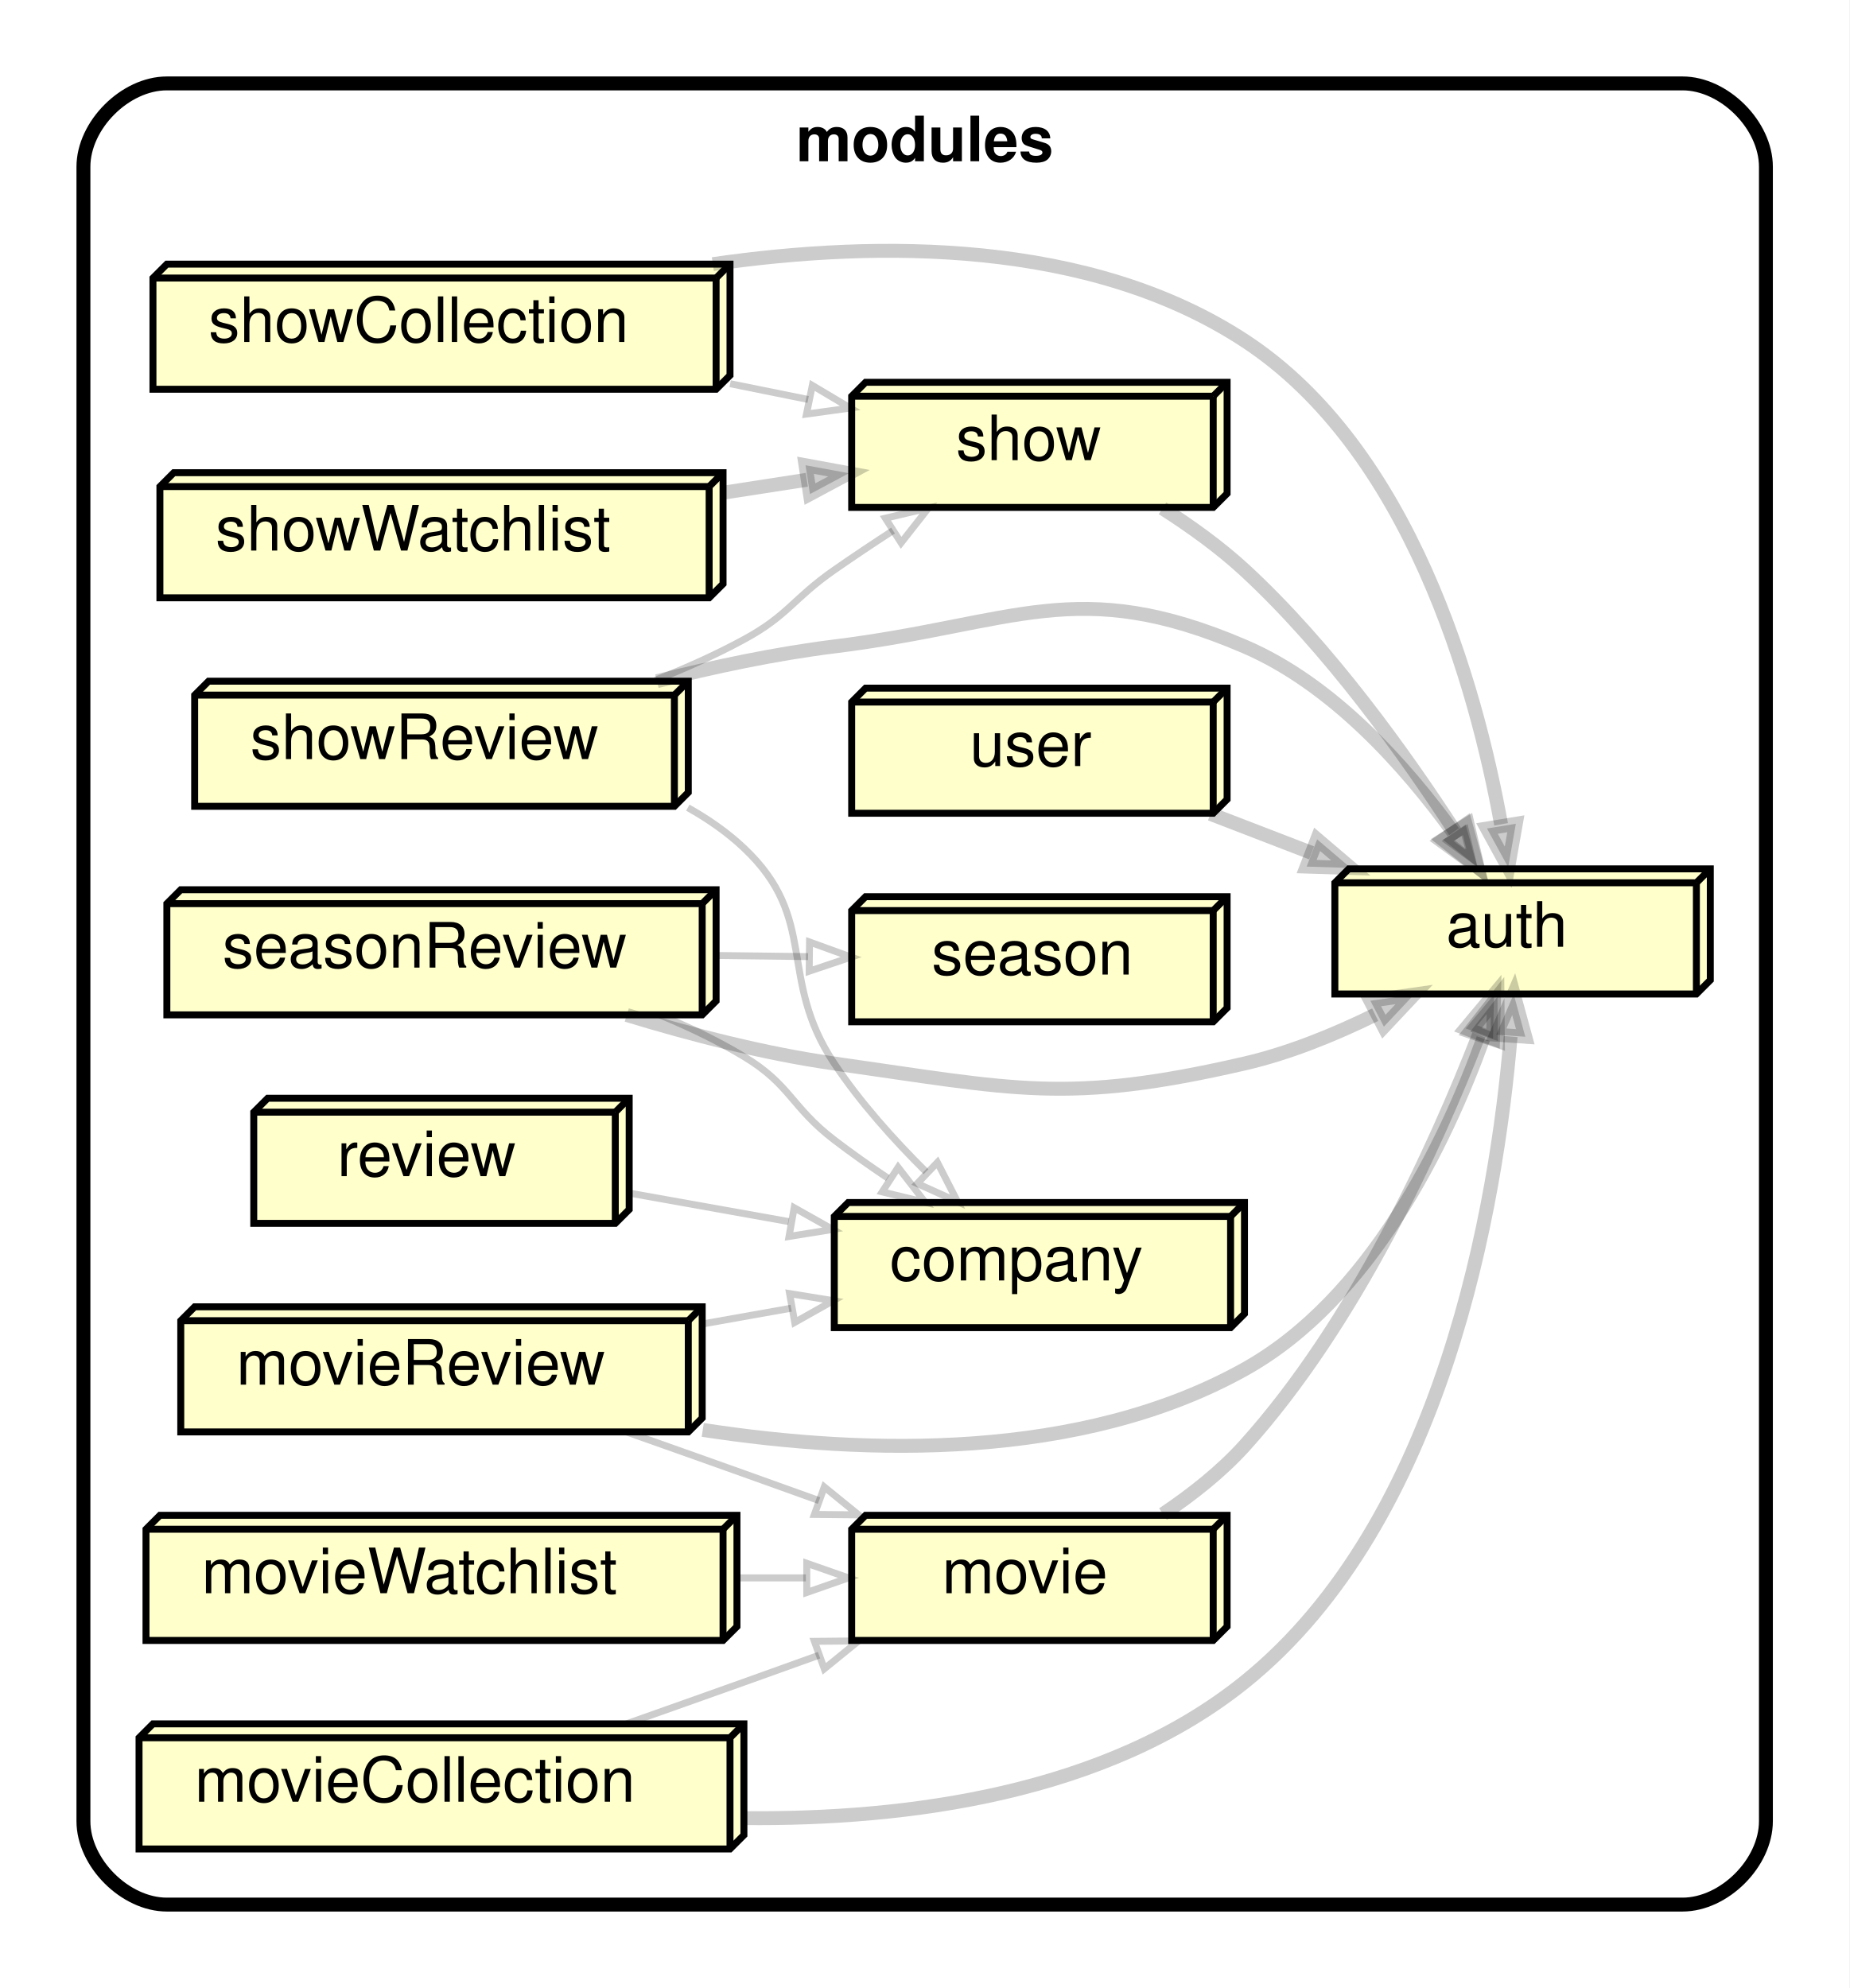
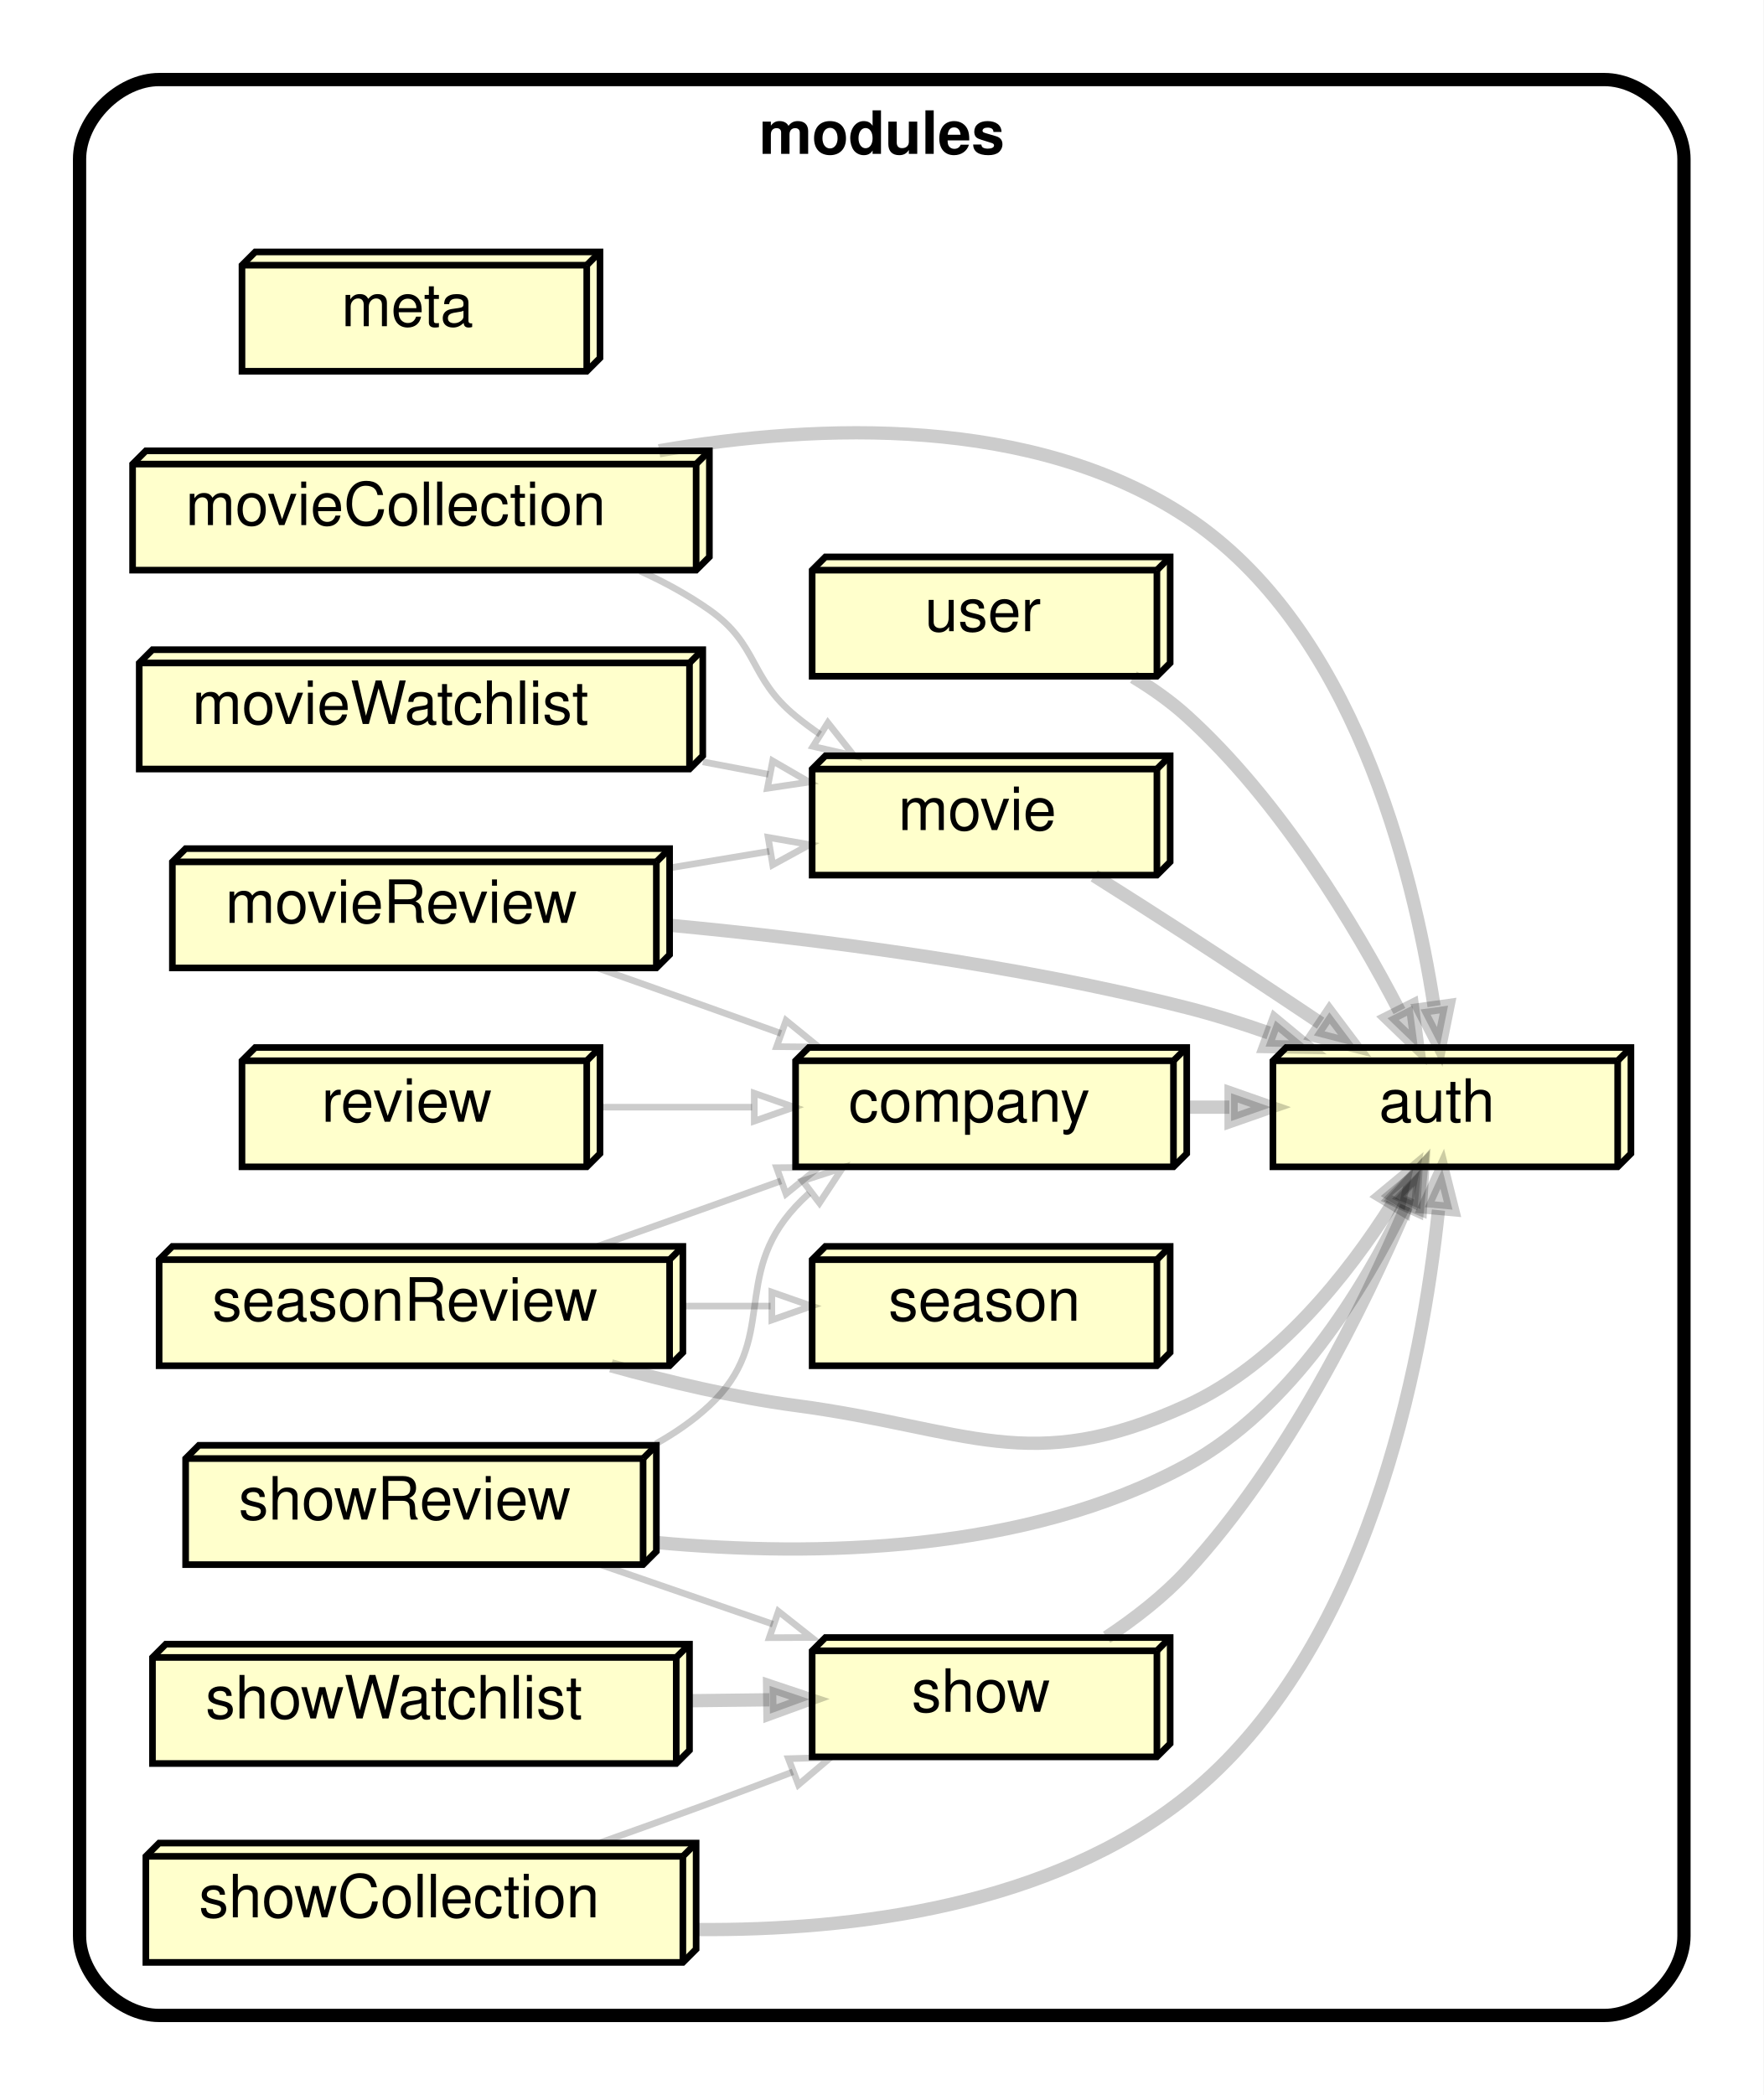
- <svg xmlns="http://www.w3.org/2000/svg" xmlns:xlink="http://www.w3.org/1999/xlink" width="266pt" height="286pt" viewBox="0.00 0.00 266.00 286.00">
-   <g id="graph0" class="graph" transform="scale(1 1) rotate(0) translate(4 282)">
-     <polygon fill="white" stroke="transparent" points="-4,4 -4,-282 262,-282 262,4 -4,4" />
+ <svg xmlns="http://www.w3.org/2000/svg" xmlns:xlink="http://www.w3.org/1999/xlink" width="266pt" height="316pt" viewBox="0.00 0.00 266.00 316.00">
+   <g id="graph0" class="graph" transform="scale(1 1) rotate(0) translate(4 312)">
+     <polygon fill="white" stroke="transparent" points="-4,4 -4,-312 262,-312 262,4 -4,4" />
    <g id="clust1" class="cluster">
-       <path fill="#ffffff" stroke="black" stroke-width="2" d="M20,-8C20,-8 238,-8 238,-8 244,-8 250,-14 250,-20 250,-20 250,-258 250,-258 250,-264 244,-270 238,-270 238,-270 20,-270 20,-270 14,-270 8,-264 8,-258 8,-258 8,-20 8,-20 8,-14 14,-8 20,-8" />
-       <text text-anchor="middle" x="129" y="-258.8" font-family="Helvetica,sans-Serif" font-weight="bold" font-size="9.00">modules</text>
+       <path fill="#ffffff" stroke="black" stroke-width="2" d="M20,-8C20,-8 238,-8 238,-8 244,-8 250,-14 250,-20 250,-20 250,-288 250,-288 250,-294 244,-300 238,-300 238,-300 20,-300 20,-300 14,-300 8,-294 8,-288 8,-288 8,-20 8,-20 8,-14 14,-8 20,-8" />
+       <text text-anchor="middle" x="129" y="-288.8" font-family="Helvetica,sans-Serif" font-weight="bold" font-size="9.00">modules</text>
    </g>
    <g id="node1" class="node">
      <g id="a_node1">
        <a xlink:href="modules/auth/" xlink:title="auth">
-           <polygon fill="#ffffcc" stroke="black" points="242,-157 190,-157 188,-155 188,-139 240,-139 242,-141 242,-157" />
-           <polyline fill="none" stroke="black" points="240,-155 188,-155 " />
-           <polyline fill="none" stroke="black" points="240,-155 240,-139 " />
-           <polyline fill="none" stroke="black" points="240,-155 242,-157 " />
-           <text text-anchor="start" x="204" y="-145.8" font-family="Helvetica,sans-Serif" font-size="9.00">auth</text>
+           <polygon fill="#ffffcc" stroke="black" points="242,-154 190,-154 188,-152 188,-136 240,-136 242,-138 242,-154" />
+           <polyline fill="none" stroke="black" points="240,-152 188,-152 " />
+           <polyline fill="none" stroke="black" points="240,-152 240,-136 " />
+           <polyline fill="none" stroke="black" points="240,-152 242,-154 " />
+           <text text-anchor="start" x="204" y="-142.8" font-family="Helvetica,sans-Serif" font-size="9.00">auth</text>
        </a>
      </g>
    </g>
    <g id="node2" class="node">
      <g id="a_node2">
        <a xlink:href="modules/company/" xlink:title="company">
-           <polygon fill="#ffffcc" stroke="black" points="175,-109 118,-109 116,-107 116,-91 173,-91 175,-93 175,-109" />
-           <polyline fill="none" stroke="black" points="173,-107 116,-107 " />
-           <polyline fill="none" stroke="black" points="173,-107 173,-91 " />
-           <polyline fill="none" stroke="black" points="173,-107 175,-109 " />
-           <text text-anchor="start" x="124" y="-97.8" font-family="Helvetica,sans-Serif" font-size="9.00">company</text>
-         </a>
-       </g>
+           <polygon fill="#ffffcc" stroke="black" points="175,-154 118,-154 116,-152 116,-136 173,-136 175,-138 175,-154" />
+           <polyline fill="none" stroke="black" points="173,-152 116,-152 " />
+           <polyline fill="none" stroke="black" points="173,-152 173,-136 " />
+           <polyline fill="none" stroke="black" points="173,-152 175,-154 " />
+           <text text-anchor="start" x="124" y="-142.8" font-family="Helvetica,sans-Serif" font-size="9.00">company</text>
+         </a>
+       </g>
+     </g>
+     <g id="edge1" class="edge">
+       <path fill="none" stroke="#000000" stroke-width="2" stroke-opacity="0.2" d="M175.13,-145C177.21,-145 179.32,-145 181.43,-145" />
+       <polygon fill="#000000" fill-opacity="0.2" stroke="#000000" stroke-width="2" stroke-opacity="0.2" points="181.69,-147.1 187.69,-145 181.69,-142.9 181.69,-147.1" />
    </g>
    <g id="node3" class="node">
      <g id="a_node3">
-         <a xlink:href="modules/movie/" xlink:title="movie">
-           <polygon fill="#ffffcc" stroke="black" points="172.5,-64 120.5,-64 118.5,-62 118.5,-46 170.5,-46 172.5,-48 172.5,-64" />
-           <polyline fill="none" stroke="black" points="170.5,-62 118.5,-62 " />
-           <polyline fill="none" stroke="black" points="170.5,-62 170.5,-46 " />
-           <polyline fill="none" stroke="black" points="170.5,-62 172.5,-64 " />
-           <text text-anchor="start" x="131.5" y="-52.8" font-family="Helvetica,sans-Serif" font-size="9.00">movie</text>
-         </a>
-       </g>
-     </g>
-     <g id="edge1" class="edge">
-       <path fill="none" stroke="#000000" stroke-width="2" stroke-opacity="0.2" d="M163.28,-64.18C167.44,-66.97 171.65,-70.29 175,-74 190.97,-91.71 202.5,-117.14 208.71,-133.11" />
-       <polygon fill="#000000" fill-opacity="0.2" stroke="#000000" stroke-width="2" stroke-opacity="0.2" points="206.82,-134.05 210.9,-138.93 210.75,-132.57 206.82,-134.05" />
+         <a xlink:href="modules/meta/" xlink:title="meta">
+           <polygon fill="#ffffcc" stroke="black" points="86.5,-274 34.5,-274 32.5,-272 32.5,-256 84.5,-256 86.5,-258 86.5,-274" />
+           <polyline fill="none" stroke="black" points="84.5,-272 32.5,-272 " />
+           <polyline fill="none" stroke="black" points="84.5,-272 84.5,-256 " />
+           <polyline fill="none" stroke="black" points="84.5,-272 86.5,-274 " />
+           <text text-anchor="start" x="47.5" y="-262.8" font-family="Helvetica,sans-Serif" font-size="9.00">meta</text>
+         </a>
+       </g>
    </g>
    <g id="node4" class="node">
      <g id="a_node4">
-         <a xlink:href="modules/movieCollection/" xlink:title="movieCollection">
-           <polygon fill="#ffffcc" stroke="black" points="103,-34 18,-34 16,-32 16,-16 101,-16 103,-18 103,-34" />
-           <polyline fill="none" stroke="black" points="101,-32 16,-32 " />
-           <polyline fill="none" stroke="black" points="101,-32 101,-16 " />
-           <polyline fill="none" stroke="black" points="101,-32 103,-34 " />
-           <text text-anchor="start" x="24" y="-22.8" font-family="Helvetica,sans-Serif" font-size="9.00">movieCollection</text>
+         <a xlink:href="modules/movie/" xlink:title="movie">
+           <polygon fill="#ffffcc" stroke="black" points="172.5,-198 120.5,-198 118.5,-196 118.5,-180 170.5,-180 172.5,-182 172.5,-198" />
+           <polyline fill="none" stroke="black" points="170.5,-196 118.5,-196 " />
+           <polyline fill="none" stroke="black" points="170.5,-196 170.5,-180 " />
+           <polyline fill="none" stroke="black" points="170.5,-196 172.5,-198 " />
+           <text text-anchor="start" x="131.5" y="-186.8" font-family="Helvetica,sans-Serif" font-size="9.00">movie</text>
        </a>
      </g>
    </g>
    <g id="edge2" class="edge">
-       <path fill="none" stroke="#000000" stroke-width="2" stroke-opacity="0.2" d="M103.03,-20.44C126.6,-20.2 155.08,-23.98 175,-40 203.68,-63.07 211.28,-109.04 213.28,-132.88" />
-       <polygon fill="#000000" fill-opacity="0.2" stroke="#000000" stroke-width="2" stroke-opacity="0.2" points="211.2,-133.14 213.72,-138.98 215.39,-132.85 211.2,-133.14" />
-     </g>
-     <g id="edge3" class="edge">
-       <path fill="none" stroke="#000000" stroke-opacity="0.2" d="M86.13,-34.01C91.7,-35.98 97.55,-38.05 103,-40 106.5,-41.25 110.17,-42.57 113.81,-43.88" />
-       <polygon fill="none" stroke="#000000" stroke-opacity="0.2" points="113.14,-45.87 119.49,-45.93 114.56,-41.92 113.14,-45.87" />
+       <path fill="none" stroke="#000000" stroke-width="2" stroke-opacity="0.2" d="M161.04,-179.91C165.53,-177.08 170.48,-173.93 175,-171 181.61,-166.71 188.81,-161.94 195.19,-157.67" />
+       <polygon fill="#000000" fill-opacity="0.2" stroke="#000000" stroke-width="2" stroke-opacity="0.2" points="196.52,-159.31 200.34,-154.23 194.18,-155.82 196.52,-159.31" />
    </g>
    <g id="node5" class="node">
      <g id="a_node5">
-         <a xlink:href="modules/movieReview/" xlink:title="movieReview">
-           <polygon fill="#ffffcc" stroke="black" points="97,-94 24,-94 22,-92 22,-76 95,-76 97,-78 97,-94" />
-           <polyline fill="none" stroke="black" points="95,-92 22,-92 " />
-           <polyline fill="none" stroke="black" points="95,-92 95,-76 " />
-           <polyline fill="none" stroke="black" points="95,-92 97,-94 " />
-           <text text-anchor="start" x="30" y="-82.8" font-family="Helvetica,sans-Serif" font-size="9.00">movieReview</text>
-         </a>
-       </g>
+         <a xlink:href="modules/movieCollection/" xlink:title="movieCollection">
+           <polygon fill="#ffffcc" stroke="black" points="103,-244 18,-244 16,-242 16,-226 101,-226 103,-228 103,-244" />
+           <polyline fill="none" stroke="black" points="101,-242 16,-242 " />
+           <polyline fill="none" stroke="black" points="101,-242 101,-226 " />
+           <polyline fill="none" stroke="black" points="101,-242 103,-244 " />
+           <text text-anchor="start" x="24" y="-232.8" font-family="Helvetica,sans-Serif" font-size="9.00">movieCollection</text>
+         </a>
+       </g>
+     </g>
+     <g id="edge3" class="edge">
+       <path fill="none" stroke="#000000" stroke-width="2" stroke-opacity="0.2" d="M95.41,-244.01C119.7,-248.19 151.77,-249.33 175,-234 200.03,-217.48 209.1,-180.99 212.31,-160.23" />
+       <polygon fill="#000000" fill-opacity="0.2" stroke="#000000" stroke-width="2" stroke-opacity="0.2" points="214.42,-160.32 213.16,-154.09 210.26,-159.74 214.42,-160.32" />
    </g>
    <g id="edge4" class="edge">
-       <path fill="none" stroke="#000000" stroke-width="2" stroke-opacity="0.2" d="M97.08,-76.29C120.77,-72.66 151.47,-71.89 175,-85 193.09,-95.08 203.85,-117.4 209.35,-132.58" />
-       <polygon fill="#000000" fill-opacity="0.2" stroke="#000000" stroke-width="2" stroke-opacity="0.2" points="207.47,-133.58 211.39,-138.59 211.45,-132.23 207.47,-133.58" />
-     </g>
-     <g id="edge5" class="edge">
-       <path fill="none" stroke="#000000" stroke-opacity="0.2" d="M97.1,-91.54C101.32,-92.29 105.61,-93.06 109.8,-93.8" />
-       <polygon fill="none" stroke="#000000" stroke-opacity="0.2" points="109.57,-95.9 115.85,-94.88 110.31,-91.76 109.57,-95.9" />
-     </g>
-     <g id="edge6" class="edge">
-       <path fill="none" stroke="#000000" stroke-opacity="0.2" d="M86.13,-75.99C91.7,-74.02 97.55,-71.95 103,-70 106.5,-68.75 110.17,-67.43 113.81,-66.12" />
-       <polygon fill="none" stroke="#000000" stroke-opacity="0.2" points="114.56,-68.08 119.49,-64.07 113.14,-64.13 114.56,-68.08" />
+       <path fill="none" stroke="#000000" stroke-opacity="0.2" d="M92.56,-225.87C96.23,-224.2 99.8,-222.25 103,-220 110.49,-214.72 108.91,-209.81 116,-204 117.17,-203.04 118.42,-202.11 119.71,-201.23" />
+       <polygon fill="none" stroke="#000000" stroke-opacity="0.2" points="120.87,-202.98 124.82,-198 118.63,-199.42 120.87,-202.98" />
    </g>
    <g id="node6" class="node">
      <g id="a_node6">
-         <a xlink:href="modules/movieWatchlist/" xlink:title="movieWatchlist">
-           <polygon fill="#ffffcc" stroke="black" points="102,-64 19,-64 17,-62 17,-46 100,-46 102,-48 102,-64" />
-           <polyline fill="none" stroke="black" points="100,-62 17,-62 " />
-           <polyline fill="none" stroke="black" points="100,-62 100,-46 " />
-           <polyline fill="none" stroke="black" points="100,-62 102,-64 " />
-           <text text-anchor="start" x="25" y="-52.8" font-family="Helvetica,sans-Serif" font-size="9.00">movieWatchlist</text>
-         </a>
-       </g>
+         <a xlink:href="modules/movieReview/" xlink:title="movieReview">
+           <polygon fill="#ffffcc" stroke="black" points="97,-184 24,-184 22,-182 22,-166 95,-166 97,-168 97,-184" />
+           <polyline fill="none" stroke="black" points="95,-182 22,-182 " />
+           <polyline fill="none" stroke="black" points="95,-182 95,-166 " />
+           <polyline fill="none" stroke="black" points="95,-182 97,-184 " />
+           <text text-anchor="start" x="30" y="-172.8" font-family="Helvetica,sans-Serif" font-size="9.00">movieReview</text>
+         </a>
+       </g>
+     </g>
+     <g id="edge5" class="edge">
+       <path fill="none" stroke="#000000" stroke-width="2" stroke-opacity="0.2" d="M97.01,-172.44C119.71,-170.3 149.35,-166.51 175,-160 179.06,-158.97 183.28,-157.64 187.37,-156.2" />
+       <polygon fill="#000000" fill-opacity="0.2" stroke="#000000" stroke-width="2" stroke-opacity="0.2" points="188.35,-158.08 193.25,-154.03 186.89,-154.14 188.35,-158.08" />
+     </g>
+     <g id="edge6" class="edge">
+       <path fill="none" stroke="#000000" stroke-opacity="0.2" d="M86.13,-165.99C91.7,-164.02 97.55,-161.95 103,-160 106.5,-158.75 110.17,-157.43 113.81,-156.12" />
+       <polygon fill="none" stroke="#000000" stroke-opacity="0.2" points="114.56,-158.08 119.49,-154.07 113.14,-154.13 114.56,-158.08" />
    </g>
    <g id="edge7" class="edge">
-       <path fill="none" stroke="#000000" stroke-opacity="0.2" d="M102.01,-55C105.33,-55 108.66,-55 111.91,-55" />
-       <polygon fill="none" stroke="#000000" stroke-opacity="0.2" points="112.04,-57.1 118.04,-55 112.04,-52.9 112.04,-57.1" />
+       <path fill="none" stroke="#000000" stroke-opacity="0.2" d="M97.1,-181.1C102.07,-181.93 107.15,-182.77 112.04,-183.59" />
+       <polygon fill="none" stroke="#000000" stroke-opacity="0.2" points="111.86,-185.69 118.12,-184.6 112.55,-181.55 111.86,-185.69" />
    </g>
    <g id="node7" class="node">
      <g id="a_node7">
-         <a xlink:href="modules/review/" xlink:title="review">
-           <polygon fill="#ffffcc" stroke="black" points="86.5,-124 34.5,-124 32.5,-122 32.5,-106 84.5,-106 86.5,-108 86.5,-124" />
-           <polyline fill="none" stroke="black" points="84.5,-122 32.5,-122 " />
-           <polyline fill="none" stroke="black" points="84.5,-122 84.5,-106 " />
-           <polyline fill="none" stroke="black" points="84.5,-122 86.5,-124 " />
-           <text text-anchor="start" x="44.5" y="-112.8" font-family="Helvetica,sans-Serif" font-size="9.00">review</text>
+         <a xlink:href="modules/movieWatchlist/" xlink:title="movieWatchlist">
+           <polygon fill="#ffffcc" stroke="black" points="102,-214 19,-214 17,-212 17,-196 100,-196 102,-198 102,-214" />
+           <polyline fill="none" stroke="black" points="100,-212 17,-212 " />
+           <polyline fill="none" stroke="black" points="100,-212 100,-196 " />
+           <polyline fill="none" stroke="black" points="100,-212 102,-214 " />
+           <text text-anchor="start" x="25" y="-202.8" font-family="Helvetica,sans-Serif" font-size="9.00">movieWatchlist</text>
        </a>
      </g>
    </g>
    <g id="edge8" class="edge">
-       <path fill="none" stroke="#000000" stroke-opacity="0.2" d="M86.62,-110.34C93.84,-109.05 101.8,-107.62 109.44,-106.26" />
-       <polygon fill="none" stroke="#000000" stroke-opacity="0.2" points="110.23,-108.25 115.77,-105.13 109.49,-104.12 110.23,-108.25" />
+       <path fill="none" stroke="#000000" stroke-opacity="0.2" d="M102.01,-197.09C105.33,-196.46 108.66,-195.83 111.91,-195.21" />
+       <polygon fill="none" stroke="#000000" stroke-opacity="0.2" points="112.54,-197.23 118.04,-194.04 111.75,-193.1 112.54,-197.23" />
    </g>
    <g id="node8" class="node">
      <g id="a_node8">
-         <a xlink:href="modules/season/" xlink:title="season">
-           <polygon fill="#ffffcc" stroke="black" points="172.5,-153 120.5,-153 118.5,-151 118.5,-135 170.5,-135 172.5,-137 172.5,-153" />
-           <polyline fill="none" stroke="black" points="170.5,-151 118.5,-151 " />
-           <polyline fill="none" stroke="black" points="170.5,-151 170.5,-135 " />
-           <polyline fill="none" stroke="black" points="170.5,-151 172.5,-153 " />
-           <text text-anchor="start" x="130" y="-141.8" font-family="Helvetica,sans-Serif" font-size="9.00">season</text>
-         </a>
-       </g>
+         <a xlink:href="modules/review/" xlink:title="review">
+           <polygon fill="#ffffcc" stroke="black" points="86.5,-154 34.5,-154 32.5,-152 32.5,-136 84.5,-136 86.5,-138 86.5,-154" />
+           <polyline fill="none" stroke="black" points="84.5,-152 32.5,-152 " />
+           <polyline fill="none" stroke="black" points="84.5,-152 84.5,-136 " />
+           <polyline fill="none" stroke="black" points="84.5,-152 86.5,-154 " />
+           <text text-anchor="start" x="44.5" y="-142.8" font-family="Helvetica,sans-Serif" font-size="9.00">review</text>
+         </a>
+       </g>
+     </g>
+     <g id="edge9" class="edge">
+       <path fill="none" stroke="#000000" stroke-opacity="0.2" d="M86.62,-145C93.84,-145 101.8,-145 109.44,-145" />
+       <polygon fill="none" stroke="#000000" stroke-opacity="0.2" points="109.77,-147.1 115.77,-145 109.77,-142.9 109.77,-147.1" />
    </g>
    <g id="node9" class="node">
      <g id="a_node9">
-         <a xlink:href="modules/seasonReview/" xlink:title="seasonReview">
-           <polygon fill="#ffffcc" stroke="black" points="99,-154 22,-154 20,-152 20,-136 97,-136 99,-138 99,-154" />
-           <polyline fill="none" stroke="black" points="97,-152 20,-152 " />
-           <polyline fill="none" stroke="black" points="97,-152 97,-136 " />
-           <polyline fill="none" stroke="black" points="97,-152 99,-154 " />
-           <text text-anchor="start" x="28" y="-142.8" font-family="Helvetica,sans-Serif" font-size="9.00">seasonReview</text>
-         </a>
-       </g>
-     </g>
-     <g id="edge9" class="edge">
-       <path fill="none" stroke="#000000" stroke-width="2" stroke-opacity="0.2" d="M86.15,-135.98C95.43,-133.15 106.07,-130.4 116,-129 141.96,-125.33 149.45,-123.11 175,-129 181.38,-130.47 187.93,-133.14 193.8,-136.02" />
-       <polygon fill="#000000" fill-opacity="0.2" stroke="#000000" stroke-width="2" stroke-opacity="0.2" points="193.11,-138.03 199.4,-138.93 195.05,-134.3 193.11,-138.03" />
-     </g>
-     <g id="edge10" class="edge">
-       <path fill="none" stroke="#000000" stroke-opacity="0.2" d="M90.92,-135.98C95.1,-134.25 99.25,-132.26 103,-130 109.73,-125.94 109.76,-122.79 116,-118 118.43,-116.14 121.05,-114.29 123.69,-112.52" />
-       <polygon fill="none" stroke="#000000" stroke-opacity="0.2" points="125.18,-114.06 129.07,-109.03 122.89,-110.53 125.18,-114.06" />
-     </g>
-     <g id="edge11" class="edge">
-       <path fill="none" stroke="#000000" stroke-opacity="0.2" d="M99.06,-144.54C103.46,-144.49 107.92,-144.44 112.23,-144.38" />
-       <polygon fill="none" stroke="#000000" stroke-opacity="0.2" points="112.44,-146.48 118.42,-144.31 112.39,-142.28 112.44,-146.48" />
+         <a xlink:href="modules/season/" xlink:title="season">
+           <polygon fill="#ffffcc" stroke="black" points="172.5,-124 120.5,-124 118.5,-122 118.5,-106 170.5,-106 172.5,-108 172.5,-124" />
+           <polyline fill="none" stroke="black" points="170.5,-122 118.5,-122 " />
+           <polyline fill="none" stroke="black" points="170.5,-122 170.5,-106 " />
+           <polyline fill="none" stroke="black" points="170.5,-122 172.5,-124 " />
+           <text text-anchor="start" x="130" y="-112.8" font-family="Helvetica,sans-Serif" font-size="9.00">season</text>
+         </a>
+       </g>
    </g>
    <g id="node10" class="node">
      <g id="a_node10">
-         <a xlink:href="modules/show/" xlink:title="show">
-           <polygon fill="#ffffcc" stroke="black" points="172.5,-227 120.5,-227 118.5,-225 118.5,-209 170.5,-209 172.5,-211 172.5,-227" />
-           <polyline fill="none" stroke="black" points="170.5,-225 118.5,-225 " />
-           <polyline fill="none" stroke="black" points="170.5,-225 170.5,-209 " />
-           <polyline fill="none" stroke="black" points="170.5,-225 172.5,-227 " />
-           <text text-anchor="start" x="133.5" y="-215.8" font-family="Helvetica,sans-Serif" font-size="9.00">show</text>
-         </a>
-       </g>
+         <a xlink:href="modules/seasonReview/" xlink:title="seasonReview">
+           <polygon fill="#ffffcc" stroke="black" points="99,-124 22,-124 20,-122 20,-106 97,-106 99,-108 99,-124" />
+           <polyline fill="none" stroke="black" points="97,-122 20,-122 " />
+           <polyline fill="none" stroke="black" points="97,-122 97,-106 " />
+           <polyline fill="none" stroke="black" points="97,-122 99,-124 " />
+           <text text-anchor="start" x="28" y="-112.8" font-family="Helvetica,sans-Serif" font-size="9.00">seasonReview</text>
+         </a>
+       </g>
+     </g>
+     <g id="edge10" class="edge">
+       <path fill="none" stroke="#000000" stroke-width="2" stroke-opacity="0.2" d="M88.16,-105.99C96.96,-103.54 106.8,-101.22 116,-100 141.99,-96.55 151.15,-89.11 175,-100 188.61,-106.22 199.3,-119.79 206.02,-130.42" />
+       <polygon fill="#000000" fill-opacity="0.2" stroke="#000000" stroke-width="2" stroke-opacity="0.2" points="204.27,-131.59 209.17,-135.65 207.87,-129.42 204.27,-131.59" />
+     </g>
+     <g id="edge11" class="edge">
+       <path fill="none" stroke="#000000" stroke-opacity="0.2" d="M86.13,-124.01C91.7,-125.98 97.55,-128.05 103,-130 106.5,-131.25 110.17,-132.57 113.81,-133.88" />
+       <polygon fill="none" stroke="#000000" stroke-opacity="0.2" points="113.14,-135.87 119.49,-135.93 114.56,-131.92 113.14,-135.87" />
    </g>
    <g id="edge12" class="edge">
-       <path fill="none" stroke="#000000" stroke-width="2" stroke-opacity="0.2" d="M163.21,-208.87C167.28,-206.27 171.47,-203.25 175,-200 187.12,-188.82 198.1,-173.46 205.31,-162.34" />
-       <polygon fill="#000000" fill-opacity="0.2" stroke="#000000" stroke-width="2" stroke-opacity="0.2" points="207.09,-163.45 208.53,-157.26 203.54,-161.2 207.09,-163.45" />
+       <path fill="none" stroke="#000000" stroke-opacity="0.2" d="M99.06,-115C103.46,-115 107.92,-115 112.23,-115" />
+       <polygon fill="none" stroke="#000000" stroke-opacity="0.2" points="112.42,-117.1 118.42,-115 112.42,-112.9 112.42,-117.1" />
    </g>
    <g id="node11" class="node">
      <g id="a_node11">
-         <a xlink:href="modules/showCollection/" xlink:title="showCollection">
-           <polygon fill="#ffffcc" stroke="black" points="101,-244 20,-244 18,-242 18,-226 99,-226 101,-228 101,-244" />
-           <polyline fill="none" stroke="black" points="99,-242 18,-242 " />
-           <polyline fill="none" stroke="black" points="99,-242 99,-226 " />
-           <polyline fill="none" stroke="black" points="99,-242 101,-244 " />
-           <text text-anchor="start" x="26" y="-232.8" font-family="Helvetica,sans-Serif" font-size="9.00">showCollection</text>
+         <a xlink:href="modules/show/" xlink:title="show">
+           <polygon fill="#ffffcc" stroke="black" points="172.5,-65 120.5,-65 118.5,-63 118.5,-47 170.5,-47 172.5,-49 172.5,-65" />
+           <polyline fill="none" stroke="black" points="170.5,-63 118.5,-63 " />
+           <polyline fill="none" stroke="black" points="170.5,-63 170.5,-47 " />
+           <polyline fill="none" stroke="black" points="170.5,-63 172.5,-65 " />
+           <text text-anchor="start" x="133.5" y="-53.8" font-family="Helvetica,sans-Serif" font-size="9.00">show</text>
        </a>
      </g>
    </g>
    <g id="edge13" class="edge">
-       <path fill="none" stroke="#000000" stroke-width="2" stroke-opacity="0.2" d="M98.53,-244C122.38,-247.44 152.7,-247.58 175,-233 198.81,-217.43 208.3,-183.36 211.91,-163.41" />
-       <polygon fill="#000000" fill-opacity="0.2" stroke="#000000" stroke-width="2" stroke-opacity="0.2" points="214.03,-163.49 212.93,-157.23 209.88,-162.81 214.03,-163.49" />
-     </g>
-     <g id="edge14" class="edge">
-       <path fill="none" stroke="#000000" stroke-opacity="0.2" d="M101.02,-226.8C104.79,-226.04 108.57,-225.27 112.24,-224.53" />
-       <polygon fill="none" stroke="#000000" stroke-opacity="0.2" points="112.84,-226.55 118.3,-223.3 112,-222.43 112.84,-226.55" />
+       <path fill="none" stroke="#000000" stroke-width="2" stroke-opacity="0.2" d="M162.92,-65.04C167.18,-67.87 171.53,-71.24 175,-75 190.19,-91.46 201.7,-114.9 208.15,-130.03" />
+       <polygon fill="#000000" fill-opacity="0.2" stroke="#000000" stroke-width="2" stroke-opacity="0.2" points="206.37,-131.22 210.6,-135.97 210.25,-129.62 206.37,-131.22" />
    </g>
    <g id="node12" class="node">
      <g id="a_node12">
-         <a xlink:href="modules/showReview/" xlink:title="showReview">
-           <polygon fill="#ffffcc" stroke="black" points="95,-184 26,-184 24,-182 24,-166 93,-166 95,-168 95,-184" />
-           <polyline fill="none" stroke="black" points="93,-182 24,-182 " />
-           <polyline fill="none" stroke="black" points="93,-182 93,-166 " />
-           <polyline fill="none" stroke="black" points="93,-182 95,-184 " />
-           <text text-anchor="start" x="32" y="-172.8" font-family="Helvetica,sans-Serif" font-size="9.00">showReview</text>
-         </a>
-       </g>
+         <a xlink:href="modules/showCollection/" xlink:title="showCollection">
+           <polygon fill="#ffffcc" stroke="black" points="101,-34 20,-34 18,-32 18,-16 99,-16 101,-18 101,-34" />
+           <polyline fill="none" stroke="black" points="99,-32 18,-32 " />
+           <polyline fill="none" stroke="black" points="99,-32 99,-16 " />
+           <polyline fill="none" stroke="black" points="99,-32 101,-34 " />
+           <text text-anchor="start" x="26" y="-22.8" font-family="Helvetica,sans-Serif" font-size="9.00">showCollection</text>
+         </a>
+       </g>
+     </g>
+     <g id="edge14" class="edge">
+       <path fill="none" stroke="#000000" stroke-width="2" stroke-opacity="0.2" d="M101.06,-20.96C124.98,-20.76 154.48,-24.56 175,-41 202.39,-62.95 210.55,-106.27 212.97,-129.47" />
+       <polygon fill="#000000" fill-opacity="0.2" stroke="#000000" stroke-width="2" stroke-opacity="0.2" points="210.91,-129.92 213.54,-135.71 215.09,-129.54 210.91,-129.92" />
    </g>
    <g id="edge15" class="edge">
-       <path fill="none" stroke="#000000" stroke-width="2" stroke-opacity="0.2" d="M90.49,-184C98.68,-186.07 107.62,-187.96 116,-189 142.02,-192.23 150.9,-199.34 175,-189 187.65,-183.58 198.13,-171.81 205.03,-162.27" />
-       <polygon fill="#000000" fill-opacity="0.2" stroke="#000000" stroke-width="2" stroke-opacity="0.2" points="206.81,-163.39 208.49,-157.26 203.35,-161.01 206.81,-163.39" />
-     </g>
-     <g id="edge16" class="edge">
-       <path fill="none" stroke="#000000" stroke-opacity="0.2" d="M94.93,-165.81C97.86,-164.17 100.61,-162.26 103,-160 113.87,-149.75 107.73,-141.44 116,-129 119.69,-123.45 124.54,-118.04 129.19,-113.43" />
-       <polygon fill="none" stroke="#000000" stroke-opacity="0.2" points="130.83,-114.77 133.73,-109.11 127.93,-111.73 130.83,-114.77" />
-     </g>
-     <g id="edge17" class="edge">
-       <path fill="none" stroke="#000000" stroke-opacity="0.2" d="M90.29,-184.15C94.65,-185.88 99.01,-187.83 103,-190 109.41,-193.48 110.02,-195.83 116,-200 118.7,-201.88 121.59,-203.81 124.45,-205.67" />
-       <polygon fill="none" stroke="#000000" stroke-opacity="0.2" points="123.35,-207.45 129.54,-208.91 125.61,-203.91 123.35,-207.45" />
+       <path fill="none" stroke="#000000" stroke-opacity="0.2" d="M86.61,-34.08C92.04,-36.01 97.71,-38.05 103,-40 107.08,-41.51 111.38,-43.13 115.6,-44.74" />
+       <polygon fill="none" stroke="#000000" stroke-opacity="0.2" points="114.92,-46.73 121.28,-46.91 116.43,-42.8 114.92,-46.73" />
    </g>
    <g id="node13" class="node">
      <g id="a_node13">
-         <a xlink:href="modules/showWatchlist/" xlink:title="showWatchlist">
-           <polygon fill="#ffffcc" stroke="black" points="100,-214 21,-214 19,-212 19,-196 98,-196 100,-198 100,-214" />
-           <polyline fill="none" stroke="black" points="98,-212 19,-212 " />
-           <polyline fill="none" stroke="black" points="98,-212 98,-196 " />
-           <polyline fill="none" stroke="black" points="98,-212 100,-214 " />
-           <text text-anchor="start" x="27" y="-202.8" font-family="Helvetica,sans-Serif" font-size="9.00">showWatchlist</text>
-         </a>
-       </g>
+         <a xlink:href="modules/showReview/" xlink:title="showReview">
+           <polygon fill="#ffffcc" stroke="black" points="95,-94 26,-94 24,-92 24,-76 93,-76 95,-78 95,-94" />
+           <polyline fill="none" stroke="black" points="93,-92 24,-92 " />
+           <polyline fill="none" stroke="black" points="93,-92 93,-76 " />
+           <polyline fill="none" stroke="black" points="93,-92 95,-94 " />
+           <text text-anchor="start" x="32" y="-82.8" font-family="Helvetica,sans-Serif" font-size="9.00">showReview</text>
+         </a>
+       </g>
+     </g>
+     <g id="edge16" class="edge">
+       <path fill="none" stroke="#000000" stroke-width="2" stroke-opacity="0.2" d="M95.16,-79.32C119.03,-77.13 150.7,-77.76 175,-91 190.68,-99.54 201.63,-117.41 207.85,-130.26" />
+       <polygon fill="#000000" fill-opacity="0.2" stroke="#000000" stroke-width="2" stroke-opacity="0.2" points="205.96,-131.18 210.38,-135.76 209.78,-129.43 205.96,-131.18" />
+     </g>
+     <g id="edge17" class="edge">
+       <path fill="none" stroke="#000000" stroke-opacity="0.2" d="M94.91,-94.22C97.84,-95.85 100.6,-97.76 103,-100 113.63,-109.91 106.12,-119.34 116,-130 116.64,-130.69 117.32,-131.36 118.03,-132" />
+       <polygon fill="none" stroke="#000000" stroke-opacity="0.2" points="117.06,-133.89 123.1,-135.86 119.6,-130.55 117.06,-133.89" />
    </g>
    <g id="edge18" class="edge">
-       <path fill="none" stroke="#000000" stroke-width="2" stroke-opacity="0.2" d="M100.04,-211.12C104.06,-211.74 108.11,-212.37 112.05,-212.98" />
-       <polygon fill="#000000" fill-opacity="0.2" stroke="#000000" stroke-width="2" stroke-opacity="0.2" points="111.86,-215.07 118.11,-213.92 112.5,-210.92 111.86,-215.07" />
+       <path fill="none" stroke="#000000" stroke-opacity="0.2" d="M86.62,-75.98C94.84,-73.15 104,-69.98 112.58,-67.02" />
+       <polygon fill="none" stroke="#000000" stroke-opacity="0.2" points="113.41,-68.95 118.4,-65.01 112.04,-64.98 113.41,-68.95" />
    </g>
    <g id="node14" class="node">
      <g id="a_node14">
+         <a xlink:href="modules/showWatchlist/" xlink:title="showWatchlist">
+           <polygon fill="#ffffcc" stroke="black" points="100,-64 21,-64 19,-62 19,-46 98,-46 100,-48 100,-64" />
+           <polyline fill="none" stroke="black" points="98,-62 19,-62 " />
+           <polyline fill="none" stroke="black" points="98,-62 98,-46 " />
+           <polyline fill="none" stroke="black" points="98,-62 100,-64 " />
+           <text text-anchor="start" x="27" y="-52.8" font-family="Helvetica,sans-Serif" font-size="9.00">showWatchlist</text>
+         </a>
+       </g>
+     </g>
+     <g id="edge19" class="edge">
+       <path fill="none" stroke="#000000" stroke-width="2" stroke-opacity="0.2" d="M100.04,-55.47C104.06,-55.52 108.11,-55.57 112.05,-55.61" />
+       <polygon fill="#000000" fill-opacity="0.2" stroke="#000000" stroke-width="2" stroke-opacity="0.2" points="112.08,-57.71 118.11,-55.69 112.13,-53.51 112.08,-57.71" />
+     </g>
+     <g id="node15" class="node">
+       <g id="a_node15">
        <a xlink:href="modules/user/" xlink:title="user">
-           <polygon fill="#ffffcc" stroke="black" points="172.5,-183 120.5,-183 118.5,-181 118.5,-165 170.5,-165 172.5,-167 172.5,-183" />
-           <polyline fill="none" stroke="black" points="170.5,-181 118.5,-181 " />
-           <polyline fill="none" stroke="black" points="170.5,-181 170.5,-165 " />
-           <polyline fill="none" stroke="black" points="170.5,-181 172.5,-183 " />
-           <text text-anchor="start" x="135.5" y="-171.8" font-family="Helvetica,sans-Serif" font-size="9.00">user</text>
-         </a>
-       </g>
-     </g>
-     <g id="edge19" class="edge">
-       <path fill="none" stroke="#000000" stroke-width="2" stroke-opacity="0.2" d="M170.11,-164.91C174.81,-163.1 179.8,-161.17 184.66,-159.3" />
-       <polygon fill="#000000" fill-opacity="0.2" stroke="#000000" stroke-width="2" stroke-opacity="0.2" points="185.45,-161.25 190.29,-157.13 183.94,-157.33 185.45,-161.25" />
+           <polygon fill="#ffffcc" stroke="black" points="172.5,-228 120.5,-228 118.5,-226 118.5,-210 170.5,-210 172.5,-212 172.5,-228" />
+           <polyline fill="none" stroke="black" points="170.5,-226 118.5,-226 " />
+           <polyline fill="none" stroke="black" points="170.5,-226 170.5,-210 " />
+           <polyline fill="none" stroke="black" points="170.5,-226 172.5,-228 " />
+           <text text-anchor="start" x="135.5" y="-216.8" font-family="Helvetica,sans-Serif" font-size="9.00">user</text>
+         </a>
+       </g>
+     </g>
+     <g id="edge20" class="edge">
+       <path fill="none" stroke="#000000" stroke-width="2" stroke-opacity="0.2" d="M166.96,-209.87C169.82,-208.14 172.6,-206.18 175,-204 189.05,-191.28 200.34,-172.45 207.08,-159.5" />
+       <polygon fill="#000000" fill-opacity="0.2" stroke="#000000" stroke-width="2" stroke-opacity="0.2" points="209.03,-160.31 209.86,-154.01 205.28,-158.42 209.03,-160.31" />
    </g>
  </g>
</svg>
